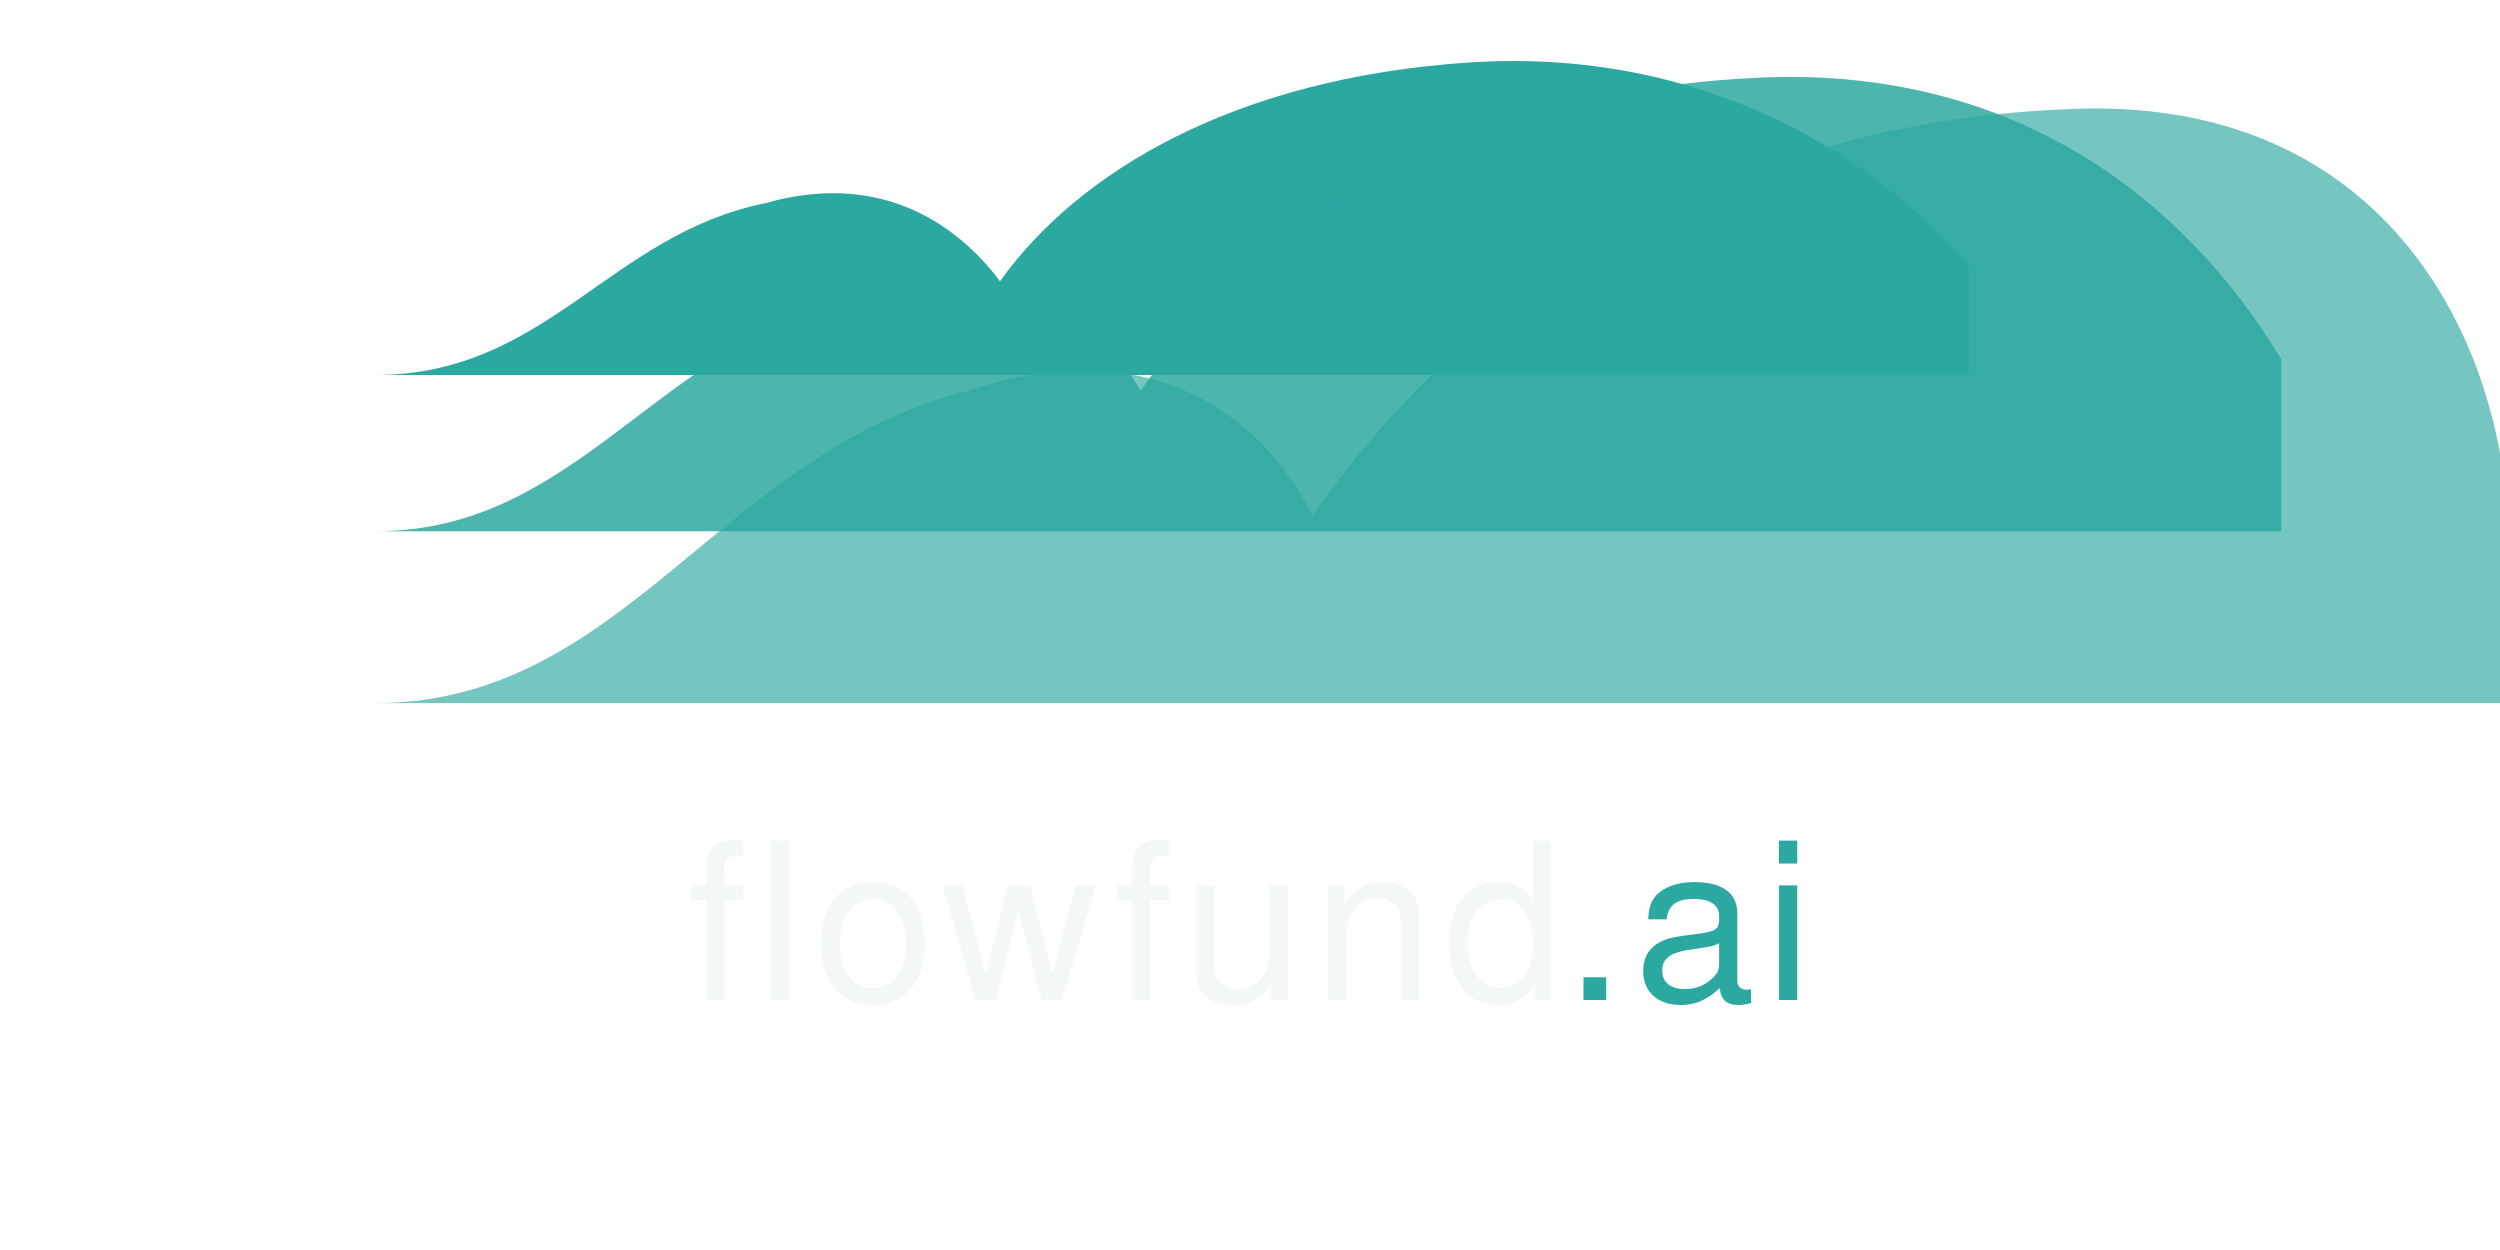
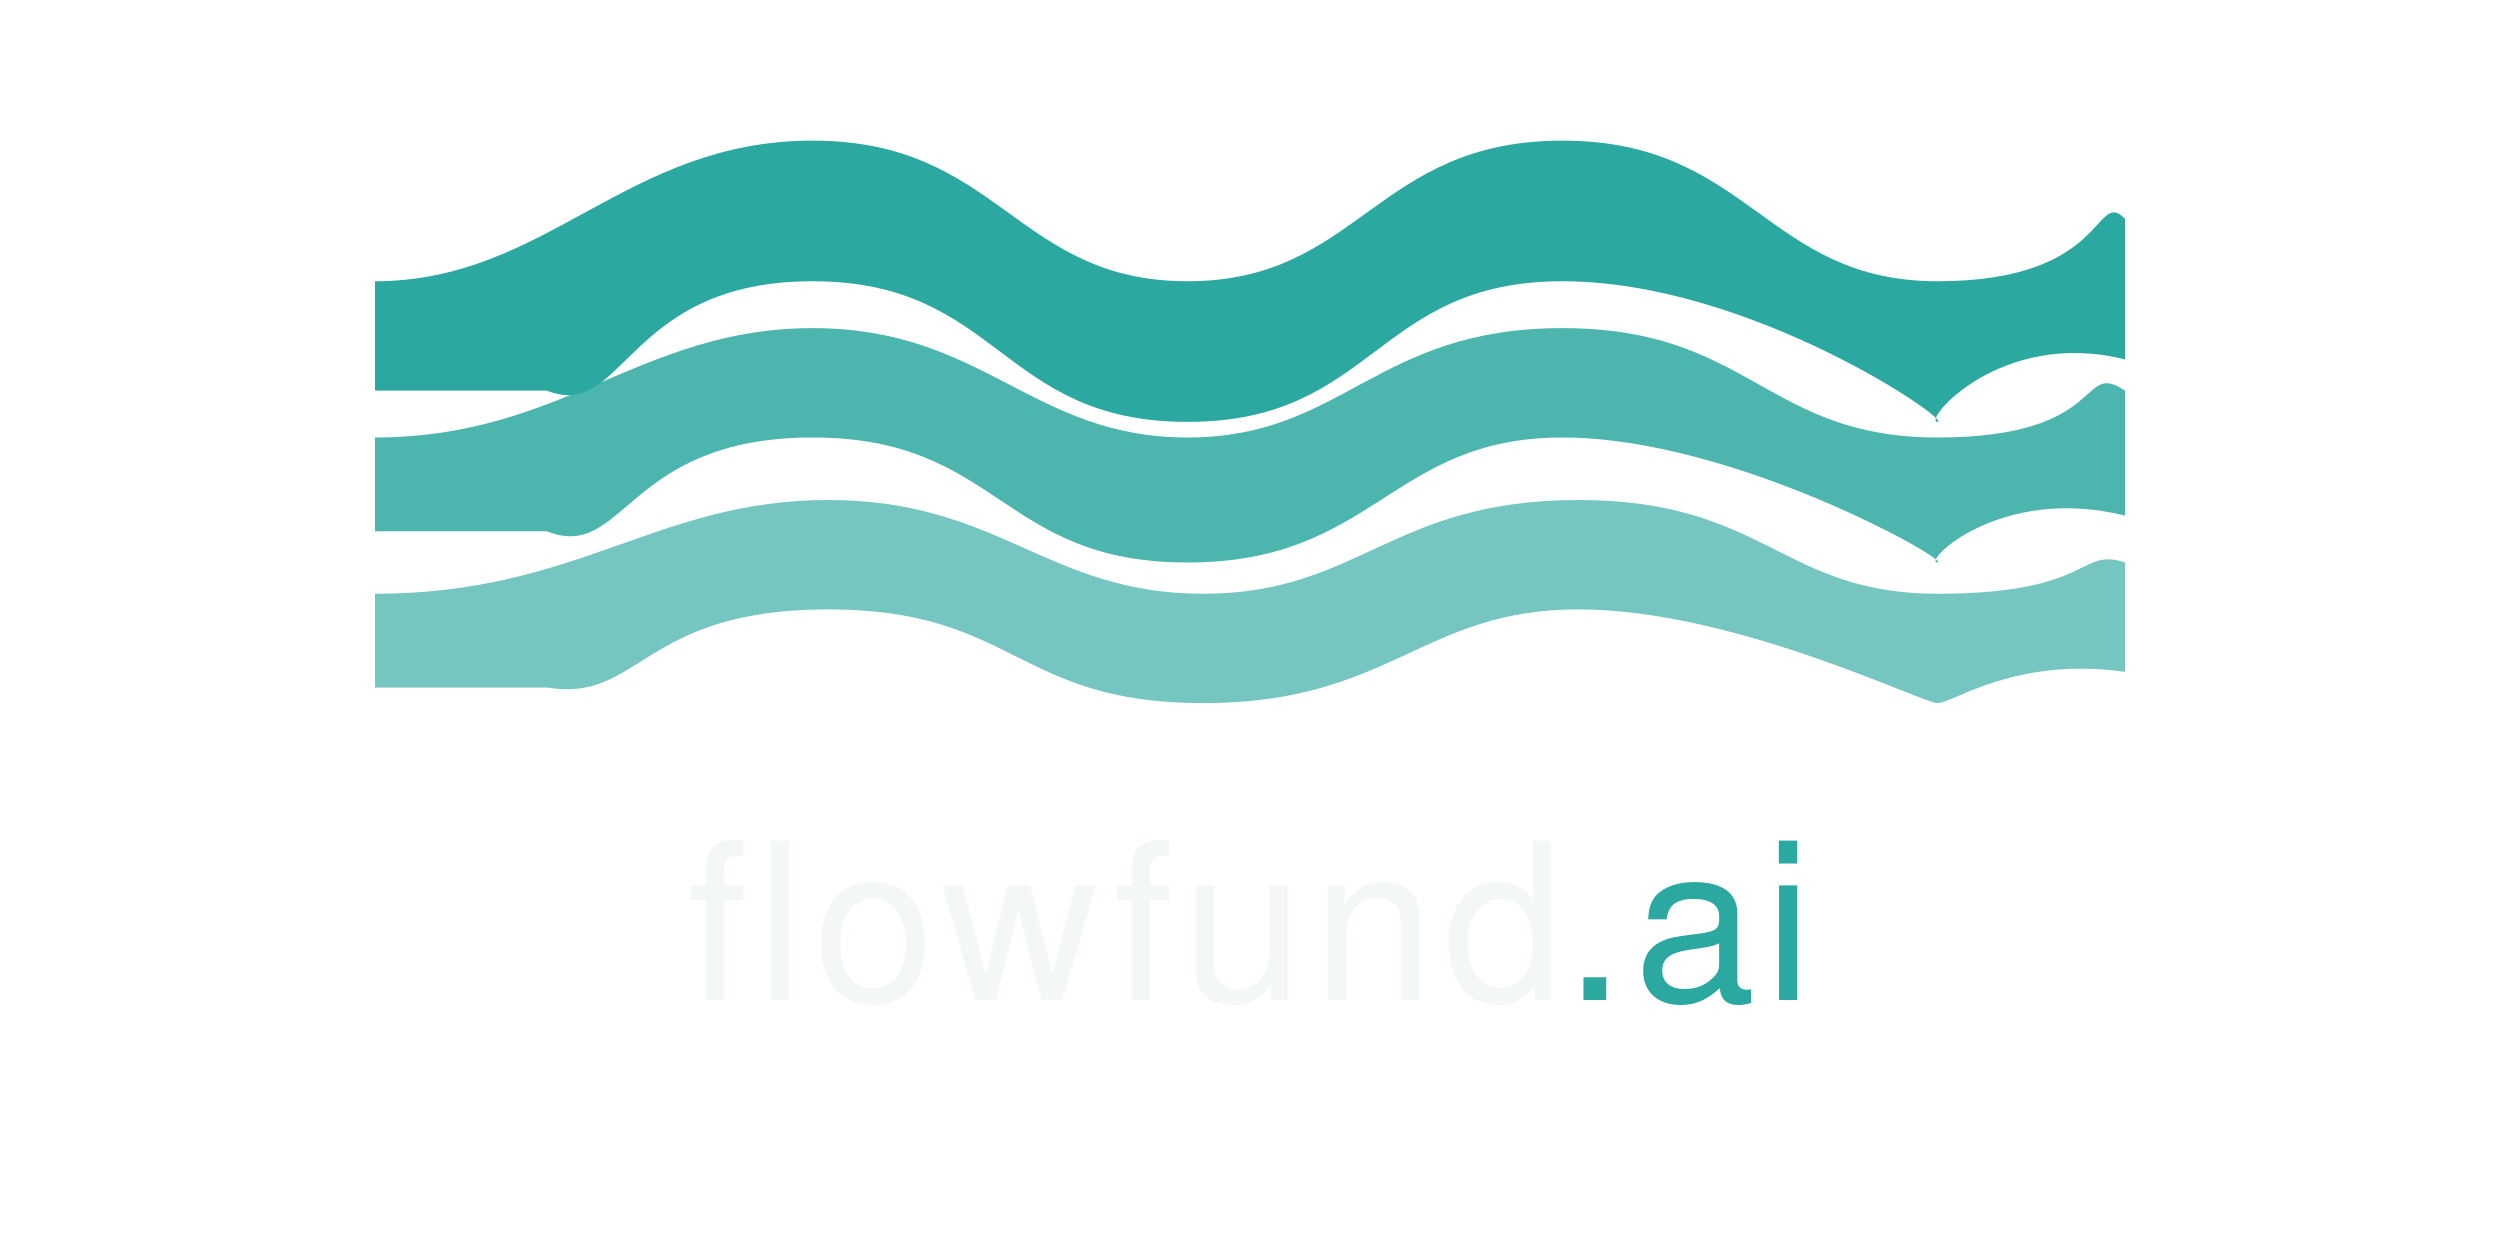
<svg xmlns="http://www.w3.org/2000/svg" viewBox="0 0 320 160" role="img" aria-label="flowfund.ai">
-   <path fill="#2BA8A0" d="M48 48        C70 48 78 30 98 26 C112 22 122 28 128 36        C138 22 158 10 188 8 C218 6 240 20 252 34        L252 48 L48 48 Z" />
-   <path fill="#2BA8A0" opacity="0.85" d="M48 68        C74 68 84 44 110 38 C128 32 140 40 146 50        C160 30 186 12 224 10 C258 8 280 26 292 46        L292 68 L48 68 Z" />
-   <path fill="#2BA8A0" opacity="0.65" d="M48 90        C80 90 92 58 124 50 C148 42 162 54 168 66        C186 40 218 16 264 14 C300 12 316 36 320 58        L320 90 L48 90 Z" />
+   <path fill="#2BA8A0" d="M48 36     C70 36 80 18 104 18 S130 36 152 36 S176 18 200 18 S226 36 248 36 S268 24 272 28     L272 46 C256 42 246 54 248 54 S224 36 200 36 S176 54 152 54 S128 36 104 36 S80 54 70 50 L48 50 Z" />
+   <path fill="#2BA8A0" opacity="0.85" d="M48 56     C72 56 82 42 104 42 S132 56 152 56 S176 42 200 42 S226 56 248 56 S266 46 272 50     L272 66 C256 62 246 72 248 72 S222 56 200 56 S176 72 152 72 S128 56 104 56 S80 72 70 68 L48 68 Z" />
+   <path fill="#2BA8A0" opacity="0.65" d="M48 76     C74 76 84 64 106 64 S134 76 154 76 S178 64 202 64 S228 76 248 76 S266 70 272 72     L272 86 C258 84 250 90 248 90 S222 78 202 78 S178 90 154 90 S130 78 106 78 S82 90 70 88 L48 88 Z" />
  <text x="160" y="128" text-anchor="middle" fill="#F4F7F8" font-family="'Outfit', 'Helvetica Neue', Helvetica, Arial, sans-serif" font-size="28" font-weight="500" letter-spacing="0.04em">flowfund<tspan fill="#2BA8A0" font-weight="400">.ai</tspan>
  </text>
</svg>
